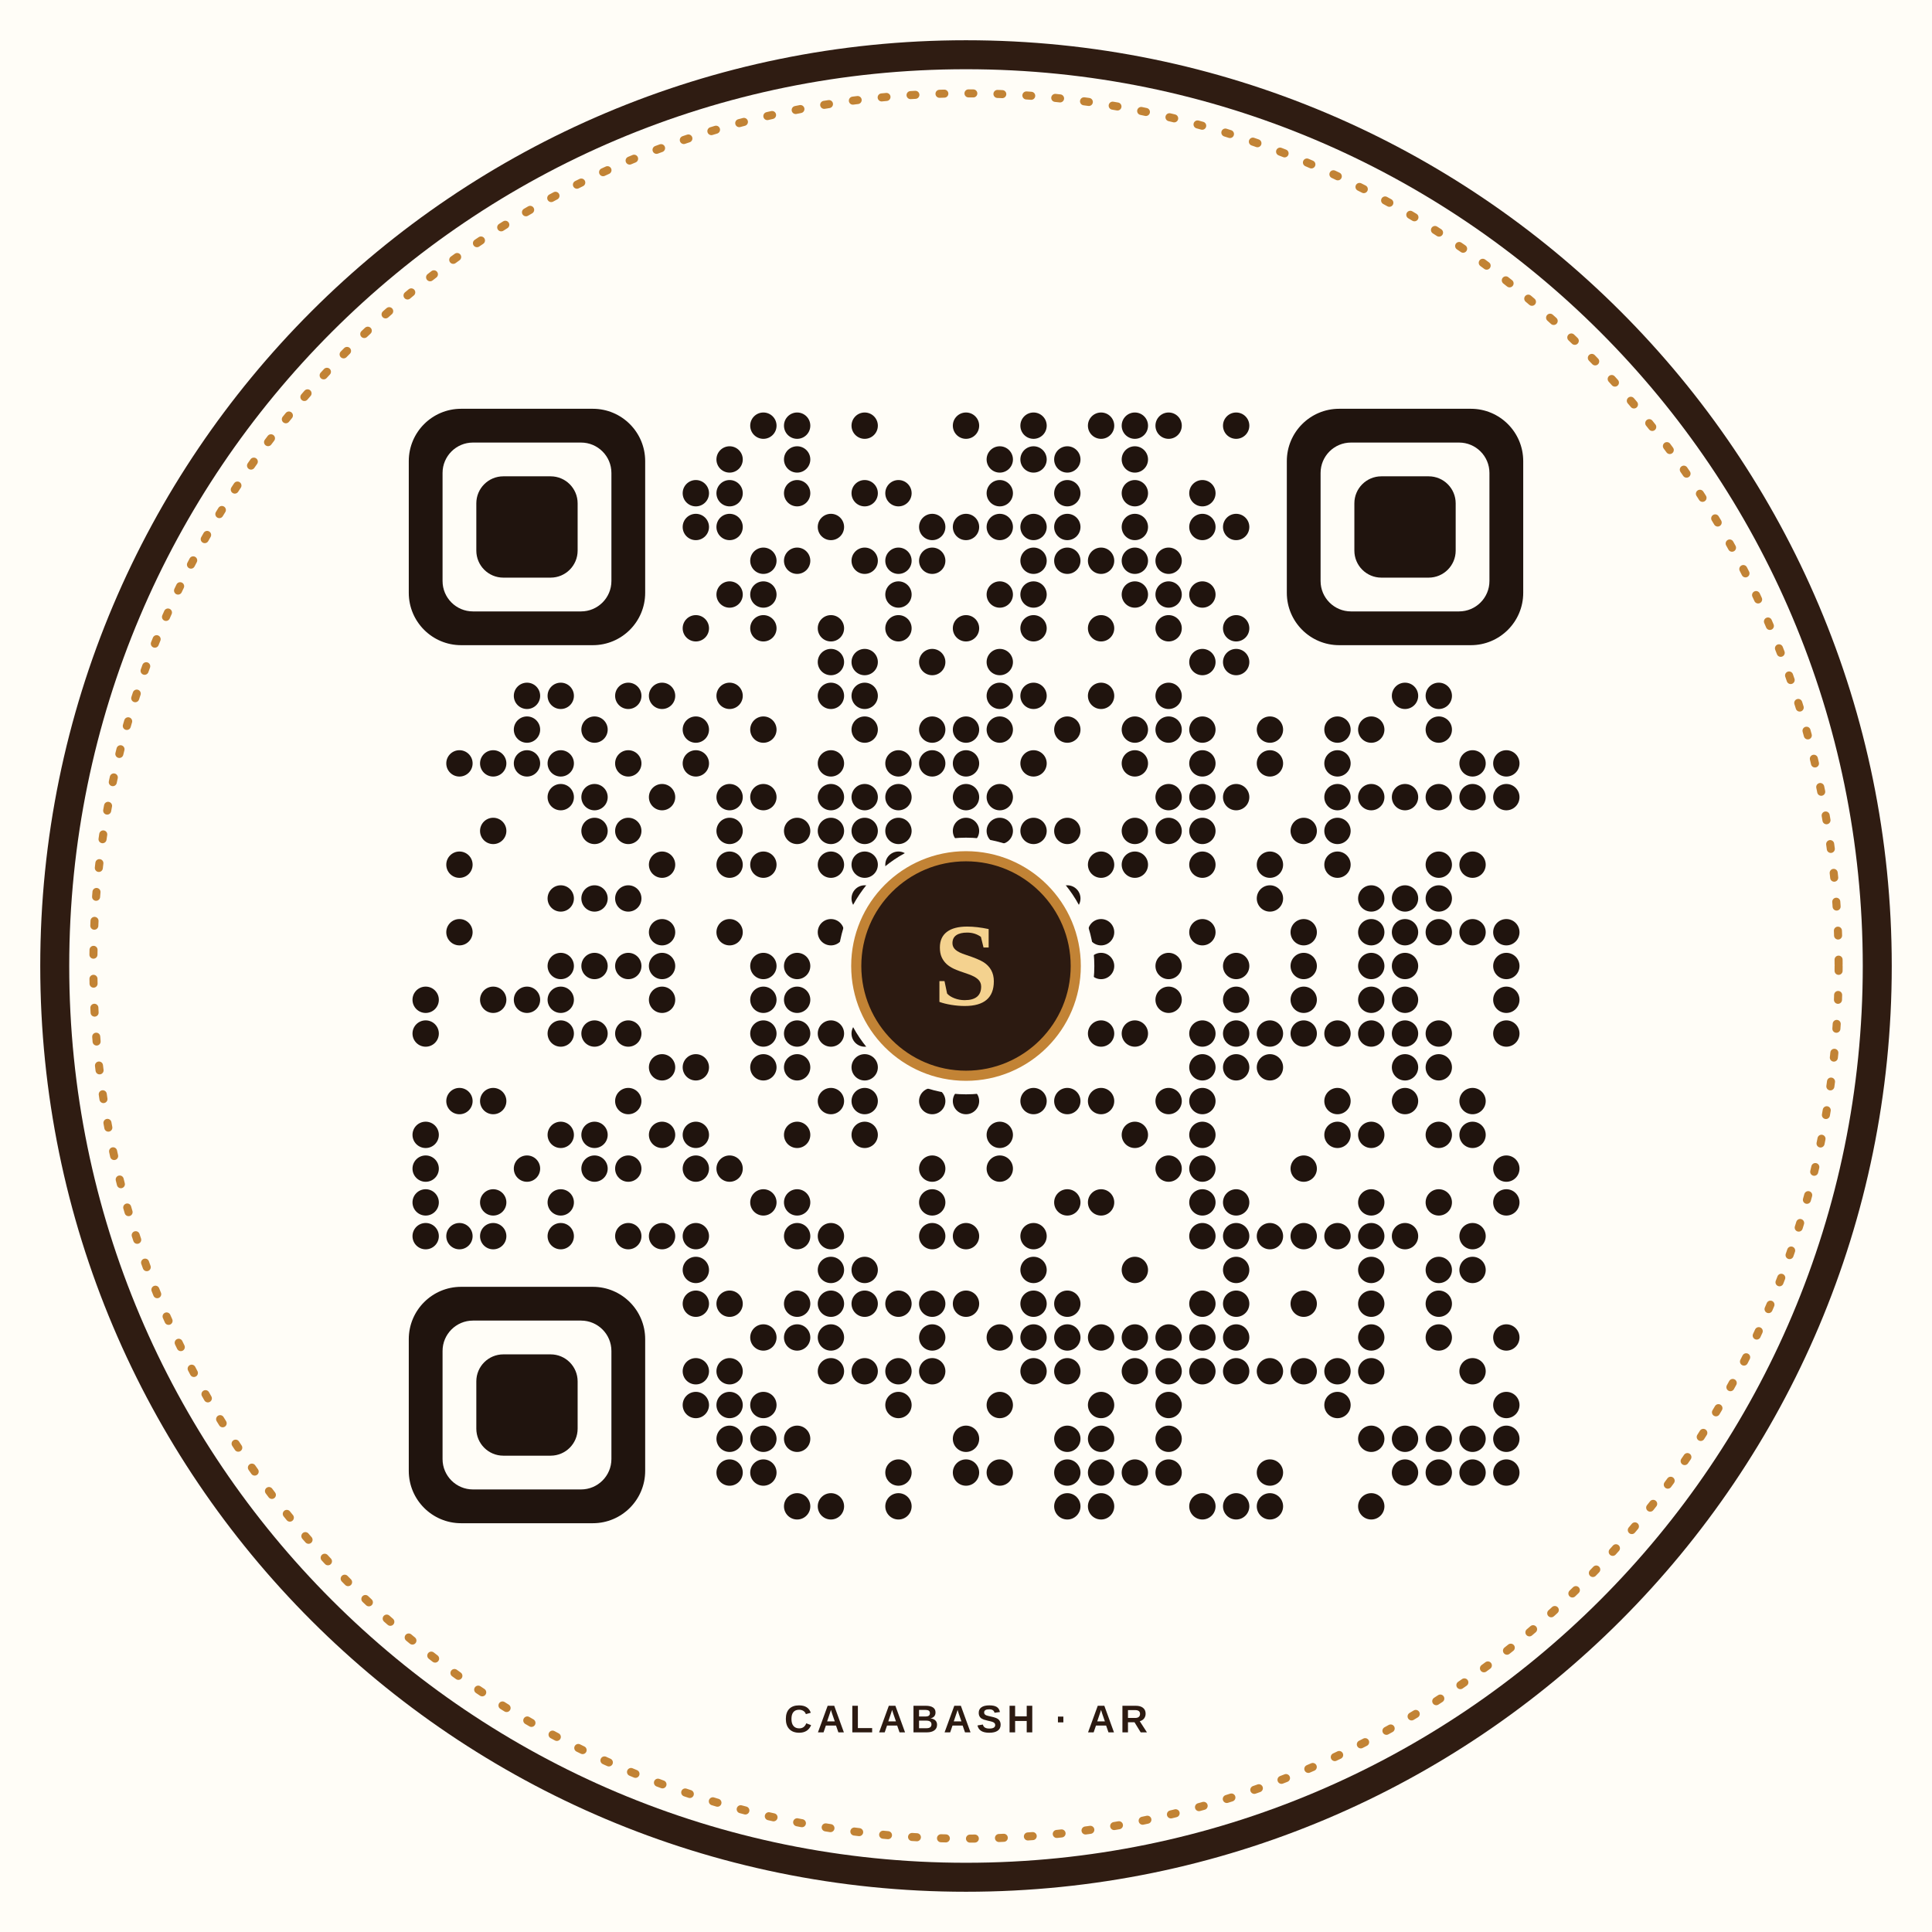
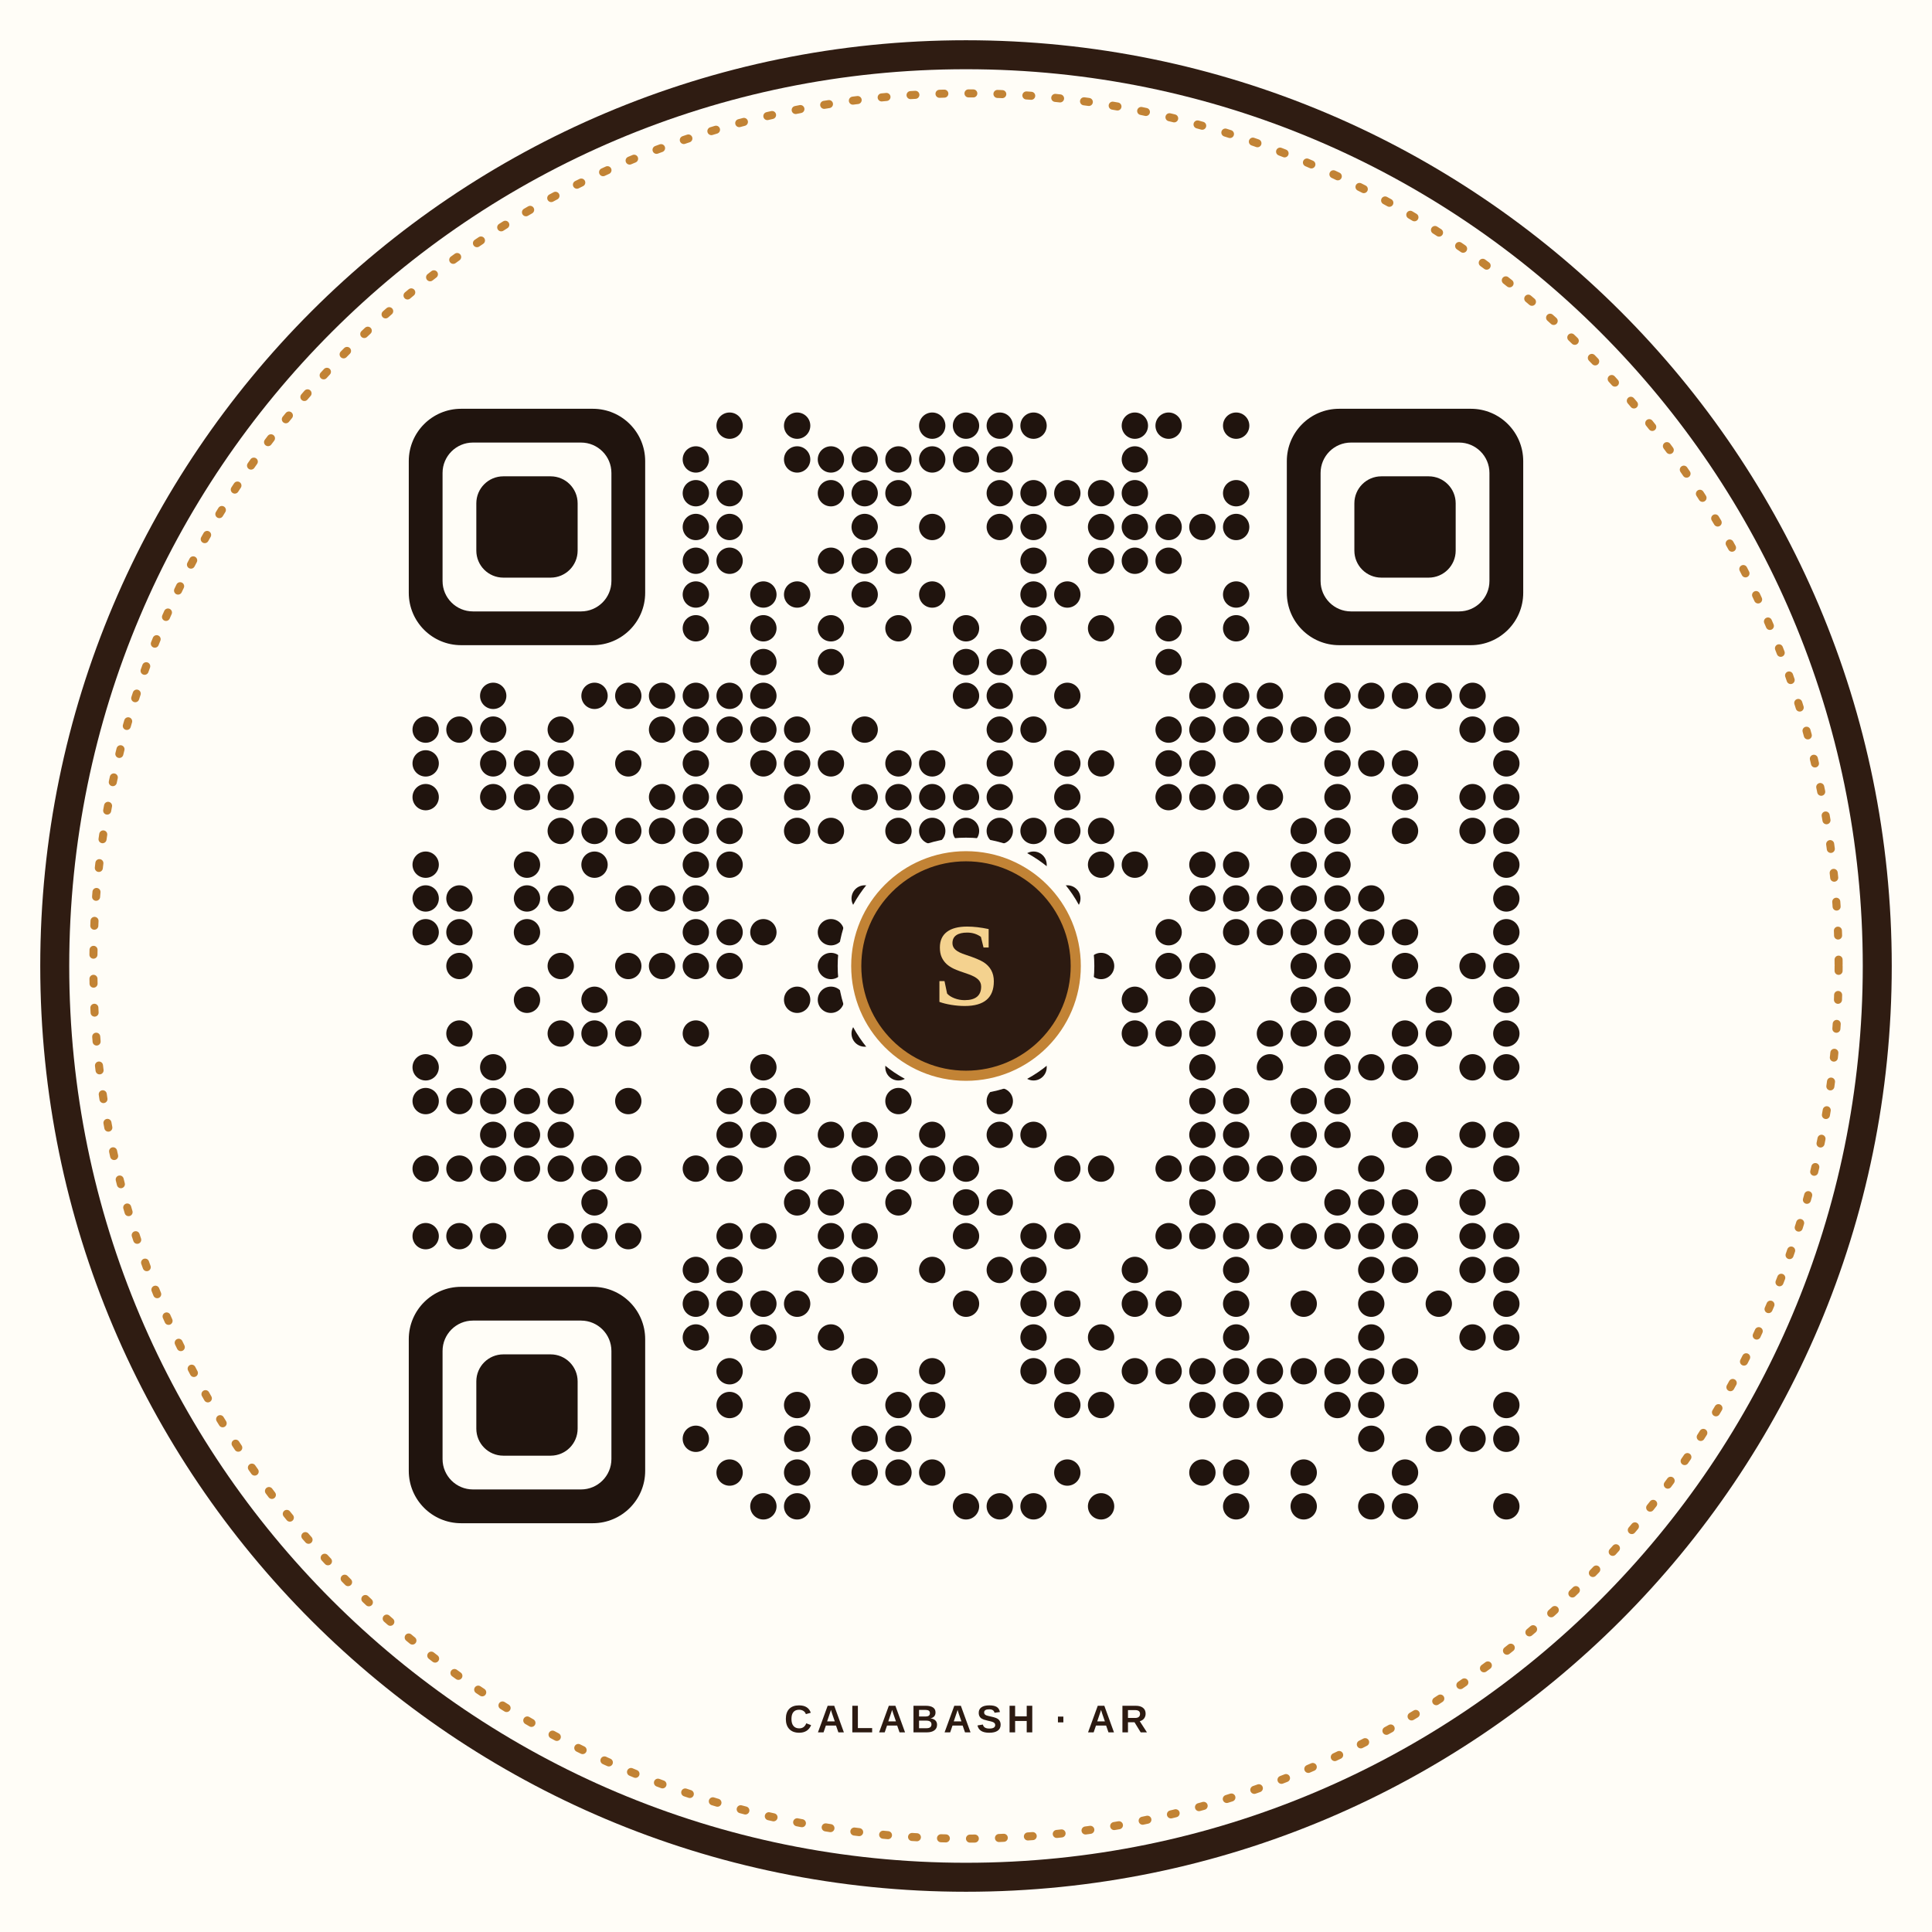
<svg xmlns="http://www.w3.org/2000/svg" width="1200" height="1200" viewBox="0 0 1200 1200" role="img" aria-labelledby="title description">
-   <description id="description">QR code opening http://localhost:3000/ar/calabash</description>
+   <description id="description">QR code opening https://summitshare.co/ar/calabash</description>
  <rect width="1200" height="1200" fill="#fffdf7" />
  <circle cx="600" cy="600" r="566" fill="#fffdf7" stroke="#2f1c12" stroke-width="18" />
  <circle cx="600" cy="600" r="542" fill="none" stroke="#c28335" stroke-width="5" stroke-dasharray="3 15" stroke-linecap="round" />
-   <circle cx="474.15" cy="264.39" r="8.18" fill="#20140e" />
+   <circle cx="453.17" cy="264.39" r="8.18" fill="#20140e" />
  <circle cx="495.12" cy="264.39" r="8.18" fill="#20140e" />
-   <circle cx="537.07" cy="264.39" r="8.18" fill="#20140e" />
+   <circle cx="579.02" cy="264.39" r="8.18" fill="#20140e" />
  <circle cx="600.00" cy="264.39" r="8.18" fill="#20140e" />
+   <circle cx="620.98" cy="264.39" r="8.18" fill="#20140e" />
  <circle cx="641.95" cy="264.39" r="8.18" fill="#20140e" />
-   <circle cx="683.90" cy="264.39" r="8.18" fill="#20140e" />
  <circle cx="704.88" cy="264.39" r="8.18" fill="#20140e" />
  <circle cx="725.85" cy="264.39" r="8.18" fill="#20140e" />
  <circle cx="767.80" cy="264.39" r="8.18" fill="#20140e" />
-   <circle cx="453.17" cy="285.37" r="8.18" fill="#20140e" />
+   <circle cx="432.20" cy="285.37" r="8.18" fill="#20140e" />
  <circle cx="495.12" cy="285.37" r="8.18" fill="#20140e" />
+   <circle cx="516.10" cy="285.37" r="8.18" fill="#20140e" />
+   <circle cx="537.07" cy="285.37" r="8.18" fill="#20140e" />
+   <circle cx="558.05" cy="285.37" r="8.18" fill="#20140e" />
+   <circle cx="579.02" cy="285.37" r="8.18" fill="#20140e" />
+   <circle cx="600.00" cy="285.37" r="8.18" fill="#20140e" />
  <circle cx="620.98" cy="285.37" r="8.18" fill="#20140e" />
-   <circle cx="641.95" cy="285.37" r="8.18" fill="#20140e" />
-   <circle cx="662.93" cy="285.37" r="8.18" fill="#20140e" />
  <circle cx="704.88" cy="285.37" r="8.18" fill="#20140e" />
  <circle cx="432.20" cy="306.34" r="8.18" fill="#20140e" />
  <circle cx="453.17" cy="306.34" r="8.18" fill="#20140e" />
-   <circle cx="495.12" cy="306.34" r="8.18" fill="#20140e" />
+   <circle cx="516.10" cy="306.34" r="8.18" fill="#20140e" />
  <circle cx="537.07" cy="306.34" r="8.18" fill="#20140e" />
  <circle cx="558.05" cy="306.34" r="8.18" fill="#20140e" />
  <circle cx="620.98" cy="306.34" r="8.18" fill="#20140e" />
+   <circle cx="641.95" cy="306.34" r="8.18" fill="#20140e" />
  <circle cx="662.93" cy="306.34" r="8.18" fill="#20140e" />
+   <circle cx="683.90" cy="306.34" r="8.18" fill="#20140e" />
  <circle cx="704.88" cy="306.34" r="8.18" fill="#20140e" />
-   <circle cx="746.83" cy="306.34" r="8.18" fill="#20140e" />
+   <circle cx="767.80" cy="306.34" r="8.18" fill="#20140e" />
  <circle cx="432.20" cy="327.32" r="8.18" fill="#20140e" />
  <circle cx="453.17" cy="327.32" r="8.18" fill="#20140e" />
-   <circle cx="516.10" cy="327.32" r="8.18" fill="#20140e" />
+   <circle cx="537.07" cy="327.32" r="8.18" fill="#20140e" />
  <circle cx="579.02" cy="327.32" r="8.18" fill="#20140e" />
-   <circle cx="600.00" cy="327.32" r="8.18" fill="#20140e" />
  <circle cx="620.98" cy="327.32" r="8.18" fill="#20140e" />
  <circle cx="641.95" cy="327.32" r="8.18" fill="#20140e" />
-   <circle cx="662.93" cy="327.32" r="8.18" fill="#20140e" />
+   <circle cx="683.90" cy="327.32" r="8.18" fill="#20140e" />
  <circle cx="704.88" cy="327.32" r="8.18" fill="#20140e" />
+   <circle cx="725.85" cy="327.32" r="8.18" fill="#20140e" />
  <circle cx="746.83" cy="327.32" r="8.18" fill="#20140e" />
  <circle cx="767.80" cy="327.32" r="8.18" fill="#20140e" />
-   <circle cx="474.15" cy="348.29" r="8.18" fill="#20140e" />
-   <circle cx="495.12" cy="348.29" r="8.18" fill="#20140e" />
+   <circle cx="432.20" cy="348.29" r="8.18" fill="#20140e" />
+   <circle cx="453.17" cy="348.29" r="8.18" fill="#20140e" />
+   <circle cx="516.10" cy="348.29" r="8.18" fill="#20140e" />
  <circle cx="537.07" cy="348.29" r="8.18" fill="#20140e" />
  <circle cx="558.05" cy="348.29" r="8.18" fill="#20140e" />
-   <circle cx="579.02" cy="348.29" r="8.18" fill="#20140e" />
  <circle cx="641.95" cy="348.29" r="8.18" fill="#20140e" />
-   <circle cx="662.93" cy="348.29" r="8.18" fill="#20140e" />
  <circle cx="683.90" cy="348.29" r="8.18" fill="#20140e" />
  <circle cx="704.88" cy="348.29" r="8.18" fill="#20140e" />
  <circle cx="725.85" cy="348.29" r="8.18" fill="#20140e" />
-   <circle cx="453.17" cy="369.27" r="8.18" fill="#20140e" />
+   <circle cx="432.20" cy="369.27" r="8.18" fill="#20140e" />
  <circle cx="474.15" cy="369.27" r="8.18" fill="#20140e" />
-   <circle cx="558.05" cy="369.27" r="8.18" fill="#20140e" />
-   <circle cx="620.98" cy="369.27" r="8.18" fill="#20140e" />
+   <circle cx="495.12" cy="369.27" r="8.18" fill="#20140e" />
+   <circle cx="537.07" cy="369.27" r="8.18" fill="#20140e" />
+   <circle cx="579.02" cy="369.27" r="8.18" fill="#20140e" />
  <circle cx="641.95" cy="369.27" r="8.18" fill="#20140e" />
-   <circle cx="704.88" cy="369.27" r="8.18" fill="#20140e" />
-   <circle cx="725.85" cy="369.27" r="8.18" fill="#20140e" />
-   <circle cx="746.83" cy="369.27" r="8.18" fill="#20140e" />
+   <circle cx="662.93" cy="369.27" r="8.18" fill="#20140e" />
+   <circle cx="767.80" cy="369.27" r="8.18" fill="#20140e" />
  <circle cx="432.20" cy="390.24" r="8.18" fill="#20140e" />
  <circle cx="474.15" cy="390.24" r="8.18" fill="#20140e" />
  <circle cx="516.10" cy="390.24" r="8.18" fill="#20140e" />
  <circle cx="558.05" cy="390.24" r="8.18" fill="#20140e" />
  <circle cx="600.00" cy="390.24" r="8.18" fill="#20140e" />
  <circle cx="641.95" cy="390.24" r="8.18" fill="#20140e" />
  <circle cx="683.90" cy="390.24" r="8.18" fill="#20140e" />
  <circle cx="725.85" cy="390.24" r="8.18" fill="#20140e" />
  <circle cx="767.80" cy="390.24" r="8.18" fill="#20140e" />
+   <circle cx="474.15" cy="411.22" r="8.18" fill="#20140e" />
  <circle cx="516.10" cy="411.22" r="8.18" fill="#20140e" />
-   <circle cx="537.07" cy="411.22" r="8.18" fill="#20140e" />
-   <circle cx="579.02" cy="411.22" r="8.18" fill="#20140e" />
+   <circle cx="600.00" cy="411.22" r="8.18" fill="#20140e" />
  <circle cx="620.98" cy="411.22" r="8.18" fill="#20140e" />
-   <circle cx="746.83" cy="411.22" r="8.18" fill="#20140e" />
-   <circle cx="767.80" cy="411.22" r="8.18" fill="#20140e" />
-   <circle cx="327.32" cy="432.20" r="8.18" fill="#20140e" />
-   <circle cx="348.29" cy="432.20" r="8.18" fill="#20140e" />
+   <circle cx="641.95" cy="411.22" r="8.18" fill="#20140e" />
+   <circle cx="725.85" cy="411.22" r="8.18" fill="#20140e" />
+   <circle cx="306.34" cy="432.20" r="8.18" fill="#20140e" />
+   <circle cx="369.27" cy="432.20" r="8.18" fill="#20140e" />
  <circle cx="390.24" cy="432.20" r="8.18" fill="#20140e" />
  <circle cx="411.22" cy="432.20" r="8.18" fill="#20140e" />
+   <circle cx="432.20" cy="432.20" r="8.18" fill="#20140e" />
  <circle cx="453.17" cy="432.20" r="8.18" fill="#20140e" />
-   <circle cx="516.10" cy="432.20" r="8.18" fill="#20140e" />
-   <circle cx="537.07" cy="432.20" r="8.18" fill="#20140e" />
+   <circle cx="474.15" cy="432.20" r="8.18" fill="#20140e" />
+   <circle cx="600.00" cy="432.20" r="8.18" fill="#20140e" />
  <circle cx="620.98" cy="432.20" r="8.18" fill="#20140e" />
-   <circle cx="641.95" cy="432.20" r="8.18" fill="#20140e" />
-   <circle cx="683.90" cy="432.20" r="8.18" fill="#20140e" />
-   <circle cx="725.85" cy="432.20" r="8.18" fill="#20140e" />
+   <circle cx="662.93" cy="432.20" r="8.18" fill="#20140e" />
+   <circle cx="746.83" cy="432.20" r="8.18" fill="#20140e" />
+   <circle cx="767.80" cy="432.20" r="8.18" fill="#20140e" />
+   <circle cx="788.78" cy="432.20" r="8.18" fill="#20140e" />
+   <circle cx="830.73" cy="432.20" r="8.18" fill="#20140e" />
+   <circle cx="851.71" cy="432.20" r="8.18" fill="#20140e" />
  <circle cx="872.68" cy="432.20" r="8.18" fill="#20140e" />
  <circle cx="893.66" cy="432.20" r="8.18" fill="#20140e" />
-   <circle cx="327.32" cy="453.17" r="8.18" fill="#20140e" />
-   <circle cx="369.27" cy="453.17" r="8.18" fill="#20140e" />
+   <circle cx="914.63" cy="432.20" r="8.18" fill="#20140e" />
+   <circle cx="264.39" cy="453.17" r="8.18" fill="#20140e" />
+   <circle cx="285.37" cy="453.17" r="8.18" fill="#20140e" />
+   <circle cx="306.34" cy="453.17" r="8.18" fill="#20140e" />
+   <circle cx="348.29" cy="453.17" r="8.18" fill="#20140e" />
+   <circle cx="411.22" cy="453.17" r="8.18" fill="#20140e" />
  <circle cx="432.20" cy="453.17" r="8.18" fill="#20140e" />
+   <circle cx="453.17" cy="453.17" r="8.18" fill="#20140e" />
  <circle cx="474.15" cy="453.17" r="8.18" fill="#20140e" />
+   <circle cx="495.12" cy="453.17" r="8.18" fill="#20140e" />
  <circle cx="537.07" cy="453.17" r="8.18" fill="#20140e" />
-   <circle cx="579.02" cy="453.17" r="8.18" fill="#20140e" />
-   <circle cx="600.00" cy="453.17" r="8.18" fill="#20140e" />
  <circle cx="620.98" cy="453.17" r="8.18" fill="#20140e" />
-   <circle cx="662.93" cy="453.17" r="8.18" fill="#20140e" />
-   <circle cx="704.88" cy="453.17" r="8.18" fill="#20140e" />
+   <circle cx="641.95" cy="453.17" r="8.18" fill="#20140e" />
  <circle cx="725.85" cy="453.17" r="8.18" fill="#20140e" />
  <circle cx="746.83" cy="453.17" r="8.18" fill="#20140e" />
+   <circle cx="767.80" cy="453.17" r="8.18" fill="#20140e" />
  <circle cx="788.78" cy="453.17" r="8.18" fill="#20140e" />
+   <circle cx="809.76" cy="453.17" r="8.18" fill="#20140e" />
  <circle cx="830.73" cy="453.17" r="8.18" fill="#20140e" />
-   <circle cx="851.71" cy="453.17" r="8.18" fill="#20140e" />
-   <circle cx="893.66" cy="453.17" r="8.18" fill="#20140e" />
-   <circle cx="285.37" cy="474.15" r="8.18" fill="#20140e" />
+   <circle cx="914.63" cy="453.17" r="8.18" fill="#20140e" />
+   <circle cx="935.61" cy="453.17" r="8.18" fill="#20140e" />
+   <circle cx="264.39" cy="474.15" r="8.18" fill="#20140e" />
  <circle cx="306.34" cy="474.15" r="8.18" fill="#20140e" />
  <circle cx="327.32" cy="474.15" r="8.18" fill="#20140e" />
  <circle cx="348.29" cy="474.15" r="8.18" fill="#20140e" />
  <circle cx="390.24" cy="474.15" r="8.18" fill="#20140e" />
  <circle cx="432.20" cy="474.15" r="8.18" fill="#20140e" />
+   <circle cx="474.15" cy="474.15" r="8.18" fill="#20140e" />
+   <circle cx="495.12" cy="474.15" r="8.18" fill="#20140e" />
  <circle cx="516.10" cy="474.15" r="8.18" fill="#20140e" />
  <circle cx="558.05" cy="474.15" r="8.18" fill="#20140e" />
  <circle cx="579.02" cy="474.15" r="8.18" fill="#20140e" />
-   <circle cx="600.00" cy="474.15" r="8.18" fill="#20140e" />
-   <circle cx="641.95" cy="474.15" r="8.18" fill="#20140e" />
-   <circle cx="704.88" cy="474.15" r="8.18" fill="#20140e" />
+   <circle cx="620.98" cy="474.15" r="8.18" fill="#20140e" />
+   <circle cx="662.93" cy="474.15" r="8.18" fill="#20140e" />
+   <circle cx="683.90" cy="474.15" r="8.18" fill="#20140e" />
+   <circle cx="725.85" cy="474.15" r="8.18" fill="#20140e" />
  <circle cx="746.83" cy="474.15" r="8.18" fill="#20140e" />
-   <circle cx="788.78" cy="474.15" r="8.18" fill="#20140e" />
  <circle cx="830.73" cy="474.15" r="8.18" fill="#20140e" />
-   <circle cx="914.63" cy="474.15" r="8.18" fill="#20140e" />
+   <circle cx="851.71" cy="474.15" r="8.18" fill="#20140e" />
+   <circle cx="872.68" cy="474.15" r="8.18" fill="#20140e" />
  <circle cx="935.61" cy="474.15" r="8.18" fill="#20140e" />
+   <circle cx="264.39" cy="495.12" r="8.18" fill="#20140e" />
+   <circle cx="306.34" cy="495.12" r="8.18" fill="#20140e" />
+   <circle cx="327.32" cy="495.12" r="8.18" fill="#20140e" />
  <circle cx="348.29" cy="495.12" r="8.18" fill="#20140e" />
-   <circle cx="369.27" cy="495.12" r="8.18" fill="#20140e" />
  <circle cx="411.22" cy="495.12" r="8.18" fill="#20140e" />
+   <circle cx="432.20" cy="495.12" r="8.18" fill="#20140e" />
  <circle cx="453.17" cy="495.12" r="8.18" fill="#20140e" />
-   <circle cx="474.15" cy="495.12" r="8.18" fill="#20140e" />
-   <circle cx="516.10" cy="495.12" r="8.18" fill="#20140e" />
+   <circle cx="495.12" cy="495.12" r="8.18" fill="#20140e" />
  <circle cx="537.07" cy="495.12" r="8.18" fill="#20140e" />
  <circle cx="558.05" cy="495.12" r="8.18" fill="#20140e" />
+   <circle cx="579.02" cy="495.12" r="8.18" fill="#20140e" />
  <circle cx="600.00" cy="495.12" r="8.18" fill="#20140e" />
  <circle cx="620.98" cy="495.12" r="8.18" fill="#20140e" />
+   <circle cx="662.93" cy="495.12" r="8.18" fill="#20140e" />
  <circle cx="725.85" cy="495.12" r="8.18" fill="#20140e" />
  <circle cx="746.83" cy="495.12" r="8.18" fill="#20140e" />
  <circle cx="767.80" cy="495.12" r="8.18" fill="#20140e" />
+   <circle cx="788.78" cy="495.12" r="8.18" fill="#20140e" />
  <circle cx="830.73" cy="495.12" r="8.18" fill="#20140e" />
-   <circle cx="851.71" cy="495.12" r="8.18" fill="#20140e" />
  <circle cx="872.68" cy="495.12" r="8.18" fill="#20140e" />
-   <circle cx="893.66" cy="495.12" r="8.18" fill="#20140e" />
  <circle cx="914.63" cy="495.12" r="8.18" fill="#20140e" />
  <circle cx="935.61" cy="495.12" r="8.18" fill="#20140e" />
-   <circle cx="306.34" cy="516.10" r="8.18" fill="#20140e" />
+   <circle cx="348.29" cy="516.10" r="8.18" fill="#20140e" />
  <circle cx="369.27" cy="516.10" r="8.18" fill="#20140e" />
  <circle cx="390.24" cy="516.10" r="8.18" fill="#20140e" />
+   <circle cx="411.22" cy="516.10" r="8.18" fill="#20140e" />
+   <circle cx="432.20" cy="516.10" r="8.18" fill="#20140e" />
  <circle cx="453.17" cy="516.10" r="8.18" fill="#20140e" />
  <circle cx="495.12" cy="516.10" r="8.18" fill="#20140e" />
  <circle cx="516.10" cy="516.10" r="8.18" fill="#20140e" />
-   <circle cx="537.07" cy="516.10" r="8.18" fill="#20140e" />
  <circle cx="558.05" cy="516.10" r="8.18" fill="#20140e" />
+   <circle cx="579.02" cy="516.10" r="8.18" fill="#20140e" />
  <circle cx="600.00" cy="516.10" r="8.18" fill="#20140e" />
  <circle cx="620.98" cy="516.10" r="8.18" fill="#20140e" />
  <circle cx="641.95" cy="516.10" r="8.18" fill="#20140e" />
  <circle cx="662.93" cy="516.10" r="8.18" fill="#20140e" />
-   <circle cx="704.88" cy="516.10" r="8.18" fill="#20140e" />
-   <circle cx="725.85" cy="516.10" r="8.18" fill="#20140e" />
-   <circle cx="746.83" cy="516.10" r="8.18" fill="#20140e" />
+   <circle cx="683.90" cy="516.10" r="8.18" fill="#20140e" />
  <circle cx="809.76" cy="516.10" r="8.18" fill="#20140e" />
  <circle cx="830.73" cy="516.10" r="8.18" fill="#20140e" />
-   <circle cx="285.37" cy="537.07" r="8.18" fill="#20140e" />
-   <circle cx="411.22" cy="537.07" r="8.18" fill="#20140e" />
+   <circle cx="872.68" cy="516.10" r="8.18" fill="#20140e" />
+   <circle cx="914.63" cy="516.10" r="8.18" fill="#20140e" />
+   <circle cx="935.61" cy="516.10" r="8.18" fill="#20140e" />
+   <circle cx="264.39" cy="537.07" r="8.18" fill="#20140e" />
+   <circle cx="327.32" cy="537.07" r="8.18" fill="#20140e" />
+   <circle cx="369.27" cy="537.07" r="8.18" fill="#20140e" />
+   <circle cx="432.20" cy="537.07" r="8.18" fill="#20140e" />
  <circle cx="453.17" cy="537.07" r="8.18" fill="#20140e" />
-   <circle cx="474.15" cy="537.07" r="8.18" fill="#20140e" />
-   <circle cx="516.10" cy="537.07" r="8.18" fill="#20140e" />
-   <circle cx="537.07" cy="537.07" r="8.18" fill="#20140e" />
-   <circle cx="558.05" cy="537.07" r="8.18" fill="#20140e" />
+   <circle cx="641.95" cy="537.07" r="8.18" fill="#20140e" />
  <circle cx="683.90" cy="537.07" r="8.18" fill="#20140e" />
  <circle cx="704.88" cy="537.07" r="8.18" fill="#20140e" />
  <circle cx="746.83" cy="537.07" r="8.18" fill="#20140e" />
-   <circle cx="788.78" cy="537.07" r="8.18" fill="#20140e" />
+   <circle cx="767.80" cy="537.07" r="8.18" fill="#20140e" />
+   <circle cx="809.76" cy="537.07" r="8.18" fill="#20140e" />
  <circle cx="830.73" cy="537.07" r="8.18" fill="#20140e" />
-   <circle cx="893.66" cy="537.07" r="8.18" fill="#20140e" />
-   <circle cx="914.63" cy="537.07" r="8.18" fill="#20140e" />
+   <circle cx="935.61" cy="537.07" r="8.18" fill="#20140e" />
+   <circle cx="264.39" cy="558.05" r="8.18" fill="#20140e" />
+   <circle cx="285.37" cy="558.05" r="8.18" fill="#20140e" />
+   <circle cx="327.32" cy="558.05" r="8.18" fill="#20140e" />
  <circle cx="348.29" cy="558.05" r="8.18" fill="#20140e" />
-   <circle cx="369.27" cy="558.05" r="8.18" fill="#20140e" />
  <circle cx="390.24" cy="558.05" r="8.18" fill="#20140e" />
+   <circle cx="411.22" cy="558.05" r="8.18" fill="#20140e" />
+   <circle cx="432.20" cy="558.05" r="8.18" fill="#20140e" />
  <circle cx="537.07" cy="558.05" r="8.18" fill="#20140e" />
  <circle cx="662.93" cy="558.05" r="8.18" fill="#20140e" />
+   <circle cx="746.83" cy="558.05" r="8.18" fill="#20140e" />
+   <circle cx="767.80" cy="558.05" r="8.18" fill="#20140e" />
  <circle cx="788.78" cy="558.05" r="8.18" fill="#20140e" />
+   <circle cx="809.76" cy="558.05" r="8.18" fill="#20140e" />
+   <circle cx="830.73" cy="558.05" r="8.18" fill="#20140e" />
  <circle cx="851.71" cy="558.05" r="8.18" fill="#20140e" />
-   <circle cx="872.68" cy="558.05" r="8.18" fill="#20140e" />
-   <circle cx="893.66" cy="558.05" r="8.18" fill="#20140e" />
+   <circle cx="935.61" cy="558.05" r="8.18" fill="#20140e" />
+   <circle cx="264.39" cy="579.02" r="8.18" fill="#20140e" />
  <circle cx="285.37" cy="579.02" r="8.18" fill="#20140e" />
-   <circle cx="411.22" cy="579.02" r="8.18" fill="#20140e" />
+   <circle cx="327.32" cy="579.02" r="8.18" fill="#20140e" />
+   <circle cx="432.20" cy="579.02" r="8.18" fill="#20140e" />
  <circle cx="453.17" cy="579.02" r="8.18" fill="#20140e" />
+   <circle cx="474.15" cy="579.02" r="8.18" fill="#20140e" />
  <circle cx="516.10" cy="579.02" r="8.18" fill="#20140e" />
-   <circle cx="683.90" cy="579.02" r="8.18" fill="#20140e" />
-   <circle cx="746.83" cy="579.02" r="8.18" fill="#20140e" />
+   <circle cx="725.85" cy="579.02" r="8.18" fill="#20140e" />
+   <circle cx="767.80" cy="579.02" r="8.18" fill="#20140e" />
+   <circle cx="788.78" cy="579.02" r="8.18" fill="#20140e" />
  <circle cx="809.76" cy="579.02" r="8.18" fill="#20140e" />
+   <circle cx="830.73" cy="579.02" r="8.18" fill="#20140e" />
  <circle cx="851.71" cy="579.02" r="8.18" fill="#20140e" />
  <circle cx="872.68" cy="579.02" r="8.18" fill="#20140e" />
-   <circle cx="893.66" cy="579.02" r="8.18" fill="#20140e" />
-   <circle cx="914.63" cy="579.02" r="8.18" fill="#20140e" />
  <circle cx="935.61" cy="579.02" r="8.18" fill="#20140e" />
+   <circle cx="285.37" cy="600.00" r="8.18" fill="#20140e" />
  <circle cx="348.29" cy="600.00" r="8.18" fill="#20140e" />
-   <circle cx="369.27" cy="600.00" r="8.18" fill="#20140e" />
  <circle cx="390.24" cy="600.00" r="8.18" fill="#20140e" />
  <circle cx="411.22" cy="600.00" r="8.18" fill="#20140e" />
-   <circle cx="474.15" cy="600.00" r="8.18" fill="#20140e" />
-   <circle cx="495.12" cy="600.00" r="8.18" fill="#20140e" />
+   <circle cx="432.20" cy="600.00" r="8.18" fill="#20140e" />
+   <circle cx="453.17" cy="600.00" r="8.18" fill="#20140e" />
+   <circle cx="516.10" cy="600.00" r="8.18" fill="#20140e" />
  <circle cx="683.90" cy="600.00" r="8.18" fill="#20140e" />
  <circle cx="725.85" cy="600.00" r="8.18" fill="#20140e" />
-   <circle cx="767.80" cy="600.00" r="8.18" fill="#20140e" />
+   <circle cx="746.83" cy="600.00" r="8.18" fill="#20140e" />
  <circle cx="809.76" cy="600.00" r="8.18" fill="#20140e" />
-   <circle cx="851.71" cy="600.00" r="8.18" fill="#20140e" />
+   <circle cx="830.73" cy="600.00" r="8.18" fill="#20140e" />
  <circle cx="872.68" cy="600.00" r="8.18" fill="#20140e" />
+   <circle cx="914.63" cy="600.00" r="8.18" fill="#20140e" />
  <circle cx="935.61" cy="600.00" r="8.18" fill="#20140e" />
-   <circle cx="264.39" cy="620.98" r="8.18" fill="#20140e" />
-   <circle cx="306.34" cy="620.98" r="8.18" fill="#20140e" />
  <circle cx="327.32" cy="620.98" r="8.18" fill="#20140e" />
-   <circle cx="348.29" cy="620.98" r="8.18" fill="#20140e" />
-   <circle cx="411.22" cy="620.98" r="8.18" fill="#20140e" />
-   <circle cx="474.15" cy="620.98" r="8.18" fill="#20140e" />
+   <circle cx="369.27" cy="620.98" r="8.18" fill="#20140e" />
  <circle cx="495.12" cy="620.98" r="8.18" fill="#20140e" />
-   <circle cx="725.85" cy="620.98" r="8.18" fill="#20140e" />
-   <circle cx="767.80" cy="620.98" r="8.18" fill="#20140e" />
+   <circle cx="516.10" cy="620.98" r="8.18" fill="#20140e" />
+   <circle cx="704.88" cy="620.98" r="8.18" fill="#20140e" />
+   <circle cx="746.83" cy="620.98" r="8.18" fill="#20140e" />
  <circle cx="809.76" cy="620.98" r="8.18" fill="#20140e" />
-   <circle cx="851.71" cy="620.98" r="8.18" fill="#20140e" />
-   <circle cx="872.68" cy="620.98" r="8.18" fill="#20140e" />
+   <circle cx="830.73" cy="620.98" r="8.18" fill="#20140e" />
+   <circle cx="893.66" cy="620.98" r="8.18" fill="#20140e" />
  <circle cx="935.61" cy="620.98" r="8.18" fill="#20140e" />
-   <circle cx="264.39" cy="641.95" r="8.18" fill="#20140e" />
+   <circle cx="285.37" cy="641.95" r="8.18" fill="#20140e" />
  <circle cx="348.29" cy="641.95" r="8.18" fill="#20140e" />
  <circle cx="369.27" cy="641.95" r="8.18" fill="#20140e" />
  <circle cx="390.24" cy="641.95" r="8.18" fill="#20140e" />
-   <circle cx="474.15" cy="641.95" r="8.18" fill="#20140e" />
-   <circle cx="495.12" cy="641.95" r="8.18" fill="#20140e" />
-   <circle cx="516.10" cy="641.95" r="8.18" fill="#20140e" />
+   <circle cx="432.20" cy="641.95" r="8.18" fill="#20140e" />
  <circle cx="537.07" cy="641.95" r="8.18" fill="#20140e" />
-   <circle cx="683.90" cy="641.95" r="8.18" fill="#20140e" />
  <circle cx="704.88" cy="641.95" r="8.18" fill="#20140e" />
+   <circle cx="725.85" cy="641.95" r="8.18" fill="#20140e" />
  <circle cx="746.83" cy="641.95" r="8.18" fill="#20140e" />
-   <circle cx="767.80" cy="641.95" r="8.18" fill="#20140e" />
  <circle cx="788.78" cy="641.95" r="8.18" fill="#20140e" />
  <circle cx="809.76" cy="641.95" r="8.18" fill="#20140e" />
  <circle cx="830.73" cy="641.95" r="8.18" fill="#20140e" />
-   <circle cx="851.71" cy="641.95" r="8.18" fill="#20140e" />
  <circle cx="872.68" cy="641.95" r="8.18" fill="#20140e" />
  <circle cx="893.66" cy="641.95" r="8.18" fill="#20140e" />
  <circle cx="935.61" cy="641.95" r="8.18" fill="#20140e" />
-   <circle cx="411.22" cy="662.93" r="8.18" fill="#20140e" />
-   <circle cx="432.20" cy="662.93" r="8.18" fill="#20140e" />
+   <circle cx="264.39" cy="662.93" r="8.18" fill="#20140e" />
+   <circle cx="306.34" cy="662.93" r="8.18" fill="#20140e" />
  <circle cx="474.15" cy="662.93" r="8.18" fill="#20140e" />
-   <circle cx="495.12" cy="662.93" r="8.18" fill="#20140e" />
-   <circle cx="537.07" cy="662.93" r="8.18" fill="#20140e" />
+   <circle cx="558.05" cy="662.93" r="8.18" fill="#20140e" />
+   <circle cx="641.95" cy="662.93" r="8.18" fill="#20140e" />
  <circle cx="746.83" cy="662.93" r="8.18" fill="#20140e" />
-   <circle cx="767.80" cy="662.93" r="8.18" fill="#20140e" />
  <circle cx="788.78" cy="662.93" r="8.18" fill="#20140e" />
+   <circle cx="830.73" cy="662.93" r="8.18" fill="#20140e" />
+   <circle cx="851.71" cy="662.93" r="8.18" fill="#20140e" />
  <circle cx="872.68" cy="662.93" r="8.18" fill="#20140e" />
-   <circle cx="893.66" cy="662.93" r="8.18" fill="#20140e" />
+   <circle cx="914.63" cy="662.93" r="8.18" fill="#20140e" />
+   <circle cx="935.61" cy="662.93" r="8.18" fill="#20140e" />
+   <circle cx="264.39" cy="683.90" r="8.18" fill="#20140e" />
  <circle cx="285.37" cy="683.90" r="8.18" fill="#20140e" />
  <circle cx="306.34" cy="683.90" r="8.18" fill="#20140e" />
+   <circle cx="327.32" cy="683.90" r="8.18" fill="#20140e" />
+   <circle cx="348.29" cy="683.90" r="8.18" fill="#20140e" />
  <circle cx="390.24" cy="683.90" r="8.18" fill="#20140e" />
-   <circle cx="516.10" cy="683.90" r="8.18" fill="#20140e" />
-   <circle cx="537.07" cy="683.90" r="8.18" fill="#20140e" />
-   <circle cx="579.02" cy="683.90" r="8.18" fill="#20140e" />
-   <circle cx="600.00" cy="683.90" r="8.18" fill="#20140e" />
-   <circle cx="641.95" cy="683.90" r="8.18" fill="#20140e" />
-   <circle cx="662.93" cy="683.90" r="8.18" fill="#20140e" />
-   <circle cx="683.90" cy="683.90" r="8.18" fill="#20140e" />
-   <circle cx="725.85" cy="683.90" r="8.18" fill="#20140e" />
+   <circle cx="453.17" cy="683.90" r="8.18" fill="#20140e" />
+   <circle cx="474.15" cy="683.90" r="8.18" fill="#20140e" />
+   <circle cx="495.12" cy="683.90" r="8.18" fill="#20140e" />
+   <circle cx="558.05" cy="683.90" r="8.18" fill="#20140e" />
+   <circle cx="620.98" cy="683.90" r="8.18" fill="#20140e" />
  <circle cx="746.83" cy="683.90" r="8.18" fill="#20140e" />
+   <circle cx="767.80" cy="683.90" r="8.18" fill="#20140e" />
+   <circle cx="809.76" cy="683.90" r="8.18" fill="#20140e" />
  <circle cx="830.73" cy="683.90" r="8.18" fill="#20140e" />
-   <circle cx="872.68" cy="683.90" r="8.18" fill="#20140e" />
-   <circle cx="914.63" cy="683.90" r="8.18" fill="#20140e" />
-   <circle cx="264.39" cy="704.88" r="8.18" fill="#20140e" />
+   <circle cx="306.34" cy="704.88" r="8.18" fill="#20140e" />
+   <circle cx="327.32" cy="704.88" r="8.18" fill="#20140e" />
  <circle cx="348.29" cy="704.88" r="8.18" fill="#20140e" />
-   <circle cx="369.27" cy="704.88" r="8.18" fill="#20140e" />
-   <circle cx="411.22" cy="704.88" r="8.18" fill="#20140e" />
-   <circle cx="432.20" cy="704.88" r="8.18" fill="#20140e" />
-   <circle cx="495.12" cy="704.88" r="8.18" fill="#20140e" />
+   <circle cx="453.17" cy="704.88" r="8.18" fill="#20140e" />
+   <circle cx="474.15" cy="704.88" r="8.18" fill="#20140e" />
+   <circle cx="516.10" cy="704.88" r="8.18" fill="#20140e" />
  <circle cx="537.07" cy="704.88" r="8.18" fill="#20140e" />
+   <circle cx="579.02" cy="704.88" r="8.18" fill="#20140e" />
  <circle cx="620.98" cy="704.88" r="8.18" fill="#20140e" />
-   <circle cx="704.88" cy="704.88" r="8.18" fill="#20140e" />
+   <circle cx="641.95" cy="704.88" r="8.18" fill="#20140e" />
  <circle cx="746.83" cy="704.88" r="8.18" fill="#20140e" />
+   <circle cx="767.80" cy="704.88" r="8.18" fill="#20140e" />
+   <circle cx="809.76" cy="704.88" r="8.18" fill="#20140e" />
  <circle cx="830.73" cy="704.88" r="8.18" fill="#20140e" />
-   <circle cx="851.71" cy="704.88" r="8.18" fill="#20140e" />
-   <circle cx="893.66" cy="704.88" r="8.18" fill="#20140e" />
+   <circle cx="872.68" cy="704.88" r="8.18" fill="#20140e" />
  <circle cx="914.63" cy="704.88" r="8.18" fill="#20140e" />
+   <circle cx="935.61" cy="704.88" r="8.18" fill="#20140e" />
  <circle cx="264.39" cy="725.85" r="8.18" fill="#20140e" />
+   <circle cx="285.37" cy="725.85" r="8.18" fill="#20140e" />
+   <circle cx="306.34" cy="725.85" r="8.18" fill="#20140e" />
  <circle cx="327.32" cy="725.85" r="8.18" fill="#20140e" />
+   <circle cx="348.29" cy="725.85" r="8.18" fill="#20140e" />
  <circle cx="369.27" cy="725.85" r="8.18" fill="#20140e" />
  <circle cx="390.24" cy="725.85" r="8.18" fill="#20140e" />
  <circle cx="432.20" cy="725.85" r="8.18" fill="#20140e" />
  <circle cx="453.17" cy="725.85" r="8.18" fill="#20140e" />
+   <circle cx="495.12" cy="725.85" r="8.18" fill="#20140e" />
+   <circle cx="537.07" cy="725.85" r="8.18" fill="#20140e" />
+   <circle cx="558.05" cy="725.85" r="8.18" fill="#20140e" />
  <circle cx="579.02" cy="725.85" r="8.18" fill="#20140e" />
-   <circle cx="620.98" cy="725.85" r="8.18" fill="#20140e" />
+   <circle cx="600.00" cy="725.85" r="8.18" fill="#20140e" />
+   <circle cx="662.93" cy="725.85" r="8.18" fill="#20140e" />
+   <circle cx="683.90" cy="725.85" r="8.18" fill="#20140e" />
  <circle cx="725.85" cy="725.85" r="8.18" fill="#20140e" />
  <circle cx="746.83" cy="725.85" r="8.18" fill="#20140e" />
+   <circle cx="767.80" cy="725.85" r="8.18" fill="#20140e" />
+   <circle cx="788.78" cy="725.85" r="8.18" fill="#20140e" />
  <circle cx="809.76" cy="725.85" r="8.18" fill="#20140e" />
+   <circle cx="851.71" cy="725.85" r="8.18" fill="#20140e" />
+   <circle cx="893.66" cy="725.85" r="8.18" fill="#20140e" />
  <circle cx="935.61" cy="725.85" r="8.18" fill="#20140e" />
-   <circle cx="264.39" cy="746.83" r="8.18" fill="#20140e" />
-   <circle cx="306.34" cy="746.83" r="8.18" fill="#20140e" />
-   <circle cx="348.29" cy="746.83" r="8.18" fill="#20140e" />
-   <circle cx="474.15" cy="746.83" r="8.18" fill="#20140e" />
+   <circle cx="369.27" cy="746.83" r="8.18" fill="#20140e" />
  <circle cx="495.12" cy="746.83" r="8.18" fill="#20140e" />
-   <circle cx="579.02" cy="746.83" r="8.18" fill="#20140e" />
-   <circle cx="662.93" cy="746.83" r="8.18" fill="#20140e" />
-   <circle cx="683.90" cy="746.83" r="8.18" fill="#20140e" />
+   <circle cx="516.10" cy="746.83" r="8.18" fill="#20140e" />
+   <circle cx="558.05" cy="746.83" r="8.18" fill="#20140e" />
+   <circle cx="600.00" cy="746.83" r="8.18" fill="#20140e" />
+   <circle cx="620.98" cy="746.83" r="8.18" fill="#20140e" />
  <circle cx="746.83" cy="746.83" r="8.18" fill="#20140e" />
-   <circle cx="767.80" cy="746.83" r="8.18" fill="#20140e" />
+   <circle cx="830.73" cy="746.83" r="8.18" fill="#20140e" />
  <circle cx="851.71" cy="746.83" r="8.18" fill="#20140e" />
-   <circle cx="893.66" cy="746.83" r="8.18" fill="#20140e" />
-   <circle cx="935.61" cy="746.83" r="8.18" fill="#20140e" />
+   <circle cx="872.68" cy="746.83" r="8.18" fill="#20140e" />
+   <circle cx="914.63" cy="746.83" r="8.18" fill="#20140e" />
  <circle cx="264.39" cy="767.80" r="8.18" fill="#20140e" />
  <circle cx="285.37" cy="767.80" r="8.18" fill="#20140e" />
  <circle cx="306.34" cy="767.80" r="8.18" fill="#20140e" />
  <circle cx="348.29" cy="767.80" r="8.18" fill="#20140e" />
+   <circle cx="369.27" cy="767.80" r="8.18" fill="#20140e" />
  <circle cx="390.24" cy="767.80" r="8.18" fill="#20140e" />
-   <circle cx="411.22" cy="767.80" r="8.18" fill="#20140e" />
-   <circle cx="432.20" cy="767.80" r="8.18" fill="#20140e" />
-   <circle cx="495.12" cy="767.80" r="8.18" fill="#20140e" />
+   <circle cx="453.17" cy="767.80" r="8.18" fill="#20140e" />
+   <circle cx="474.15" cy="767.80" r="8.18" fill="#20140e" />
  <circle cx="516.10" cy="767.80" r="8.18" fill="#20140e" />
-   <circle cx="579.02" cy="767.80" r="8.18" fill="#20140e" />
+   <circle cx="537.07" cy="767.80" r="8.18" fill="#20140e" />
  <circle cx="600.00" cy="767.80" r="8.18" fill="#20140e" />
  <circle cx="641.95" cy="767.80" r="8.18" fill="#20140e" />
+   <circle cx="662.93" cy="767.80" r="8.18" fill="#20140e" />
+   <circle cx="725.85" cy="767.80" r="8.18" fill="#20140e" />
  <circle cx="746.83" cy="767.80" r="8.18" fill="#20140e" />
  <circle cx="767.80" cy="767.80" r="8.18" fill="#20140e" />
  <circle cx="788.78" cy="767.80" r="8.18" fill="#20140e" />
  <circle cx="809.76" cy="767.80" r="8.18" fill="#20140e" />
  <circle cx="830.73" cy="767.80" r="8.18" fill="#20140e" />
  <circle cx="851.71" cy="767.80" r="8.18" fill="#20140e" />
  <circle cx="872.68" cy="767.80" r="8.18" fill="#20140e" />
  <circle cx="914.63" cy="767.80" r="8.18" fill="#20140e" />
+   <circle cx="935.61" cy="767.80" r="8.18" fill="#20140e" />
  <circle cx="432.20" cy="788.78" r="8.18" fill="#20140e" />
+   <circle cx="453.17" cy="788.78" r="8.18" fill="#20140e" />
  <circle cx="516.10" cy="788.78" r="8.18" fill="#20140e" />
  <circle cx="537.07" cy="788.78" r="8.18" fill="#20140e" />
+   <circle cx="579.02" cy="788.78" r="8.18" fill="#20140e" />
+   <circle cx="620.98" cy="788.78" r="8.18" fill="#20140e" />
  <circle cx="641.95" cy="788.78" r="8.18" fill="#20140e" />
  <circle cx="704.88" cy="788.78" r="8.18" fill="#20140e" />
  <circle cx="767.80" cy="788.78" r="8.18" fill="#20140e" />
  <circle cx="851.71" cy="788.78" r="8.18" fill="#20140e" />
-   <circle cx="893.66" cy="788.78" r="8.18" fill="#20140e" />
+   <circle cx="872.68" cy="788.78" r="8.18" fill="#20140e" />
  <circle cx="914.63" cy="788.78" r="8.18" fill="#20140e" />
+   <circle cx="935.61" cy="788.78" r="8.18" fill="#20140e" />
  <circle cx="432.20" cy="809.76" r="8.18" fill="#20140e" />
  <circle cx="453.17" cy="809.76" r="8.18" fill="#20140e" />
+   <circle cx="474.15" cy="809.76" r="8.18" fill="#20140e" />
  <circle cx="495.12" cy="809.76" r="8.18" fill="#20140e" />
-   <circle cx="516.10" cy="809.76" r="8.18" fill="#20140e" />
-   <circle cx="537.07" cy="809.76" r="8.18" fill="#20140e" />
-   <circle cx="558.05" cy="809.76" r="8.18" fill="#20140e" />
-   <circle cx="579.02" cy="809.76" r="8.18" fill="#20140e" />
  <circle cx="600.00" cy="809.76" r="8.18" fill="#20140e" />
  <circle cx="641.95" cy="809.76" r="8.18" fill="#20140e" />
  <circle cx="662.93" cy="809.76" r="8.18" fill="#20140e" />
-   <circle cx="746.83" cy="809.76" r="8.18" fill="#20140e" />
+   <circle cx="704.88" cy="809.76" r="8.18" fill="#20140e" />
+   <circle cx="725.85" cy="809.76" r="8.18" fill="#20140e" />
  <circle cx="767.80" cy="809.76" r="8.18" fill="#20140e" />
  <circle cx="809.76" cy="809.76" r="8.18" fill="#20140e" />
  <circle cx="851.71" cy="809.76" r="8.18" fill="#20140e" />
  <circle cx="893.66" cy="809.76" r="8.18" fill="#20140e" />
+   <circle cx="935.61" cy="809.76" r="8.18" fill="#20140e" />
+   <circle cx="432.20" cy="830.73" r="8.18" fill="#20140e" />
  <circle cx="474.15" cy="830.73" r="8.18" fill="#20140e" />
-   <circle cx="495.12" cy="830.73" r="8.18" fill="#20140e" />
  <circle cx="516.10" cy="830.73" r="8.18" fill="#20140e" />
-   <circle cx="579.02" cy="830.73" r="8.18" fill="#20140e" />
-   <circle cx="620.98" cy="830.73" r="8.18" fill="#20140e" />
  <circle cx="641.95" cy="830.73" r="8.18" fill="#20140e" />
-   <circle cx="662.93" cy="830.73" r="8.18" fill="#20140e" />
  <circle cx="683.90" cy="830.73" r="8.18" fill="#20140e" />
-   <circle cx="704.88" cy="830.73" r="8.18" fill="#20140e" />
-   <circle cx="725.85" cy="830.73" r="8.18" fill="#20140e" />
-   <circle cx="746.83" cy="830.73" r="8.18" fill="#20140e" />
  <circle cx="767.80" cy="830.73" r="8.18" fill="#20140e" />
  <circle cx="851.71" cy="830.73" r="8.18" fill="#20140e" />
-   <circle cx="893.66" cy="830.73" r="8.18" fill="#20140e" />
+   <circle cx="914.63" cy="830.73" r="8.18" fill="#20140e" />
  <circle cx="935.61" cy="830.73" r="8.18" fill="#20140e" />
-   <circle cx="432.20" cy="851.71" r="8.18" fill="#20140e" />
  <circle cx="453.17" cy="851.71" r="8.18" fill="#20140e" />
-   <circle cx="516.10" cy="851.71" r="8.18" fill="#20140e" />
  <circle cx="537.07" cy="851.71" r="8.18" fill="#20140e" />
-   <circle cx="558.05" cy="851.71" r="8.18" fill="#20140e" />
  <circle cx="579.02" cy="851.71" r="8.18" fill="#20140e" />
  <circle cx="641.95" cy="851.71" r="8.18" fill="#20140e" />
  <circle cx="662.93" cy="851.71" r="8.18" fill="#20140e" />
  <circle cx="704.88" cy="851.71" r="8.18" fill="#20140e" />
  <circle cx="725.85" cy="851.71" r="8.18" fill="#20140e" />
  <circle cx="746.83" cy="851.71" r="8.18" fill="#20140e" />
  <circle cx="767.80" cy="851.71" r="8.18" fill="#20140e" />
  <circle cx="788.78" cy="851.71" r="8.18" fill="#20140e" />
  <circle cx="809.76" cy="851.71" r="8.18" fill="#20140e" />
  <circle cx="830.73" cy="851.71" r="8.18" fill="#20140e" />
  <circle cx="851.71" cy="851.71" r="8.18" fill="#20140e" />
-   <circle cx="914.63" cy="851.71" r="8.18" fill="#20140e" />
-   <circle cx="432.20" cy="872.68" r="8.18" fill="#20140e" />
+   <circle cx="872.68" cy="851.71" r="8.18" fill="#20140e" />
  <circle cx="453.17" cy="872.68" r="8.18" fill="#20140e" />
-   <circle cx="474.15" cy="872.68" r="8.18" fill="#20140e" />
+   <circle cx="495.12" cy="872.68" r="8.18" fill="#20140e" />
  <circle cx="558.05" cy="872.68" r="8.18" fill="#20140e" />
-   <circle cx="620.98" cy="872.68" r="8.18" fill="#20140e" />
+   <circle cx="579.02" cy="872.68" r="8.18" fill="#20140e" />
+   <circle cx="662.93" cy="872.68" r="8.18" fill="#20140e" />
  <circle cx="683.90" cy="872.68" r="8.18" fill="#20140e" />
-   <circle cx="725.85" cy="872.68" r="8.18" fill="#20140e" />
+   <circle cx="746.83" cy="872.68" r="8.18" fill="#20140e" />
+   <circle cx="767.80" cy="872.68" r="8.18" fill="#20140e" />
+   <circle cx="788.78" cy="872.68" r="8.18" fill="#20140e" />
  <circle cx="830.73" cy="872.68" r="8.18" fill="#20140e" />
+   <circle cx="851.71" cy="872.68" r="8.18" fill="#20140e" />
  <circle cx="935.61" cy="872.68" r="8.18" fill="#20140e" />
-   <circle cx="453.17" cy="893.66" r="8.18" fill="#20140e" />
-   <circle cx="474.15" cy="893.66" r="8.18" fill="#20140e" />
+   <circle cx="432.20" cy="893.66" r="8.18" fill="#20140e" />
  <circle cx="495.12" cy="893.66" r="8.18" fill="#20140e" />
-   <circle cx="600.00" cy="893.66" r="8.18" fill="#20140e" />
-   <circle cx="662.93" cy="893.66" r="8.18" fill="#20140e" />
-   <circle cx="683.90" cy="893.66" r="8.18" fill="#20140e" />
-   <circle cx="725.85" cy="893.66" r="8.18" fill="#20140e" />
+   <circle cx="537.07" cy="893.66" r="8.18" fill="#20140e" />
+   <circle cx="558.05" cy="893.66" r="8.18" fill="#20140e" />
  <circle cx="851.71" cy="893.66" r="8.18" fill="#20140e" />
-   <circle cx="872.68" cy="893.66" r="8.18" fill="#20140e" />
  <circle cx="893.66" cy="893.66" r="8.18" fill="#20140e" />
  <circle cx="914.63" cy="893.66" r="8.18" fill="#20140e" />
  <circle cx="935.61" cy="893.66" r="8.18" fill="#20140e" />
  <circle cx="453.17" cy="914.63" r="8.18" fill="#20140e" />
-   <circle cx="474.15" cy="914.63" r="8.18" fill="#20140e" />
+   <circle cx="495.12" cy="914.63" r="8.18" fill="#20140e" />
+   <circle cx="537.07" cy="914.63" r="8.18" fill="#20140e" />
  <circle cx="558.05" cy="914.63" r="8.18" fill="#20140e" />
-   <circle cx="600.00" cy="914.63" r="8.18" fill="#20140e" />
-   <circle cx="620.98" cy="914.63" r="8.18" fill="#20140e" />
+   <circle cx="579.02" cy="914.63" r="8.18" fill="#20140e" />
  <circle cx="662.93" cy="914.63" r="8.18" fill="#20140e" />
-   <circle cx="683.90" cy="914.63" r="8.18" fill="#20140e" />
-   <circle cx="704.88" cy="914.63" r="8.18" fill="#20140e" />
-   <circle cx="725.85" cy="914.63" r="8.18" fill="#20140e" />
-   <circle cx="788.78" cy="914.63" r="8.18" fill="#20140e" />
+   <circle cx="746.83" cy="914.63" r="8.18" fill="#20140e" />
+   <circle cx="767.80" cy="914.63" r="8.18" fill="#20140e" />
+   <circle cx="809.76" cy="914.63" r="8.18" fill="#20140e" />
  <circle cx="872.68" cy="914.63" r="8.18" fill="#20140e" />
-   <circle cx="893.66" cy="914.63" r="8.18" fill="#20140e" />
-   <circle cx="914.63" cy="914.63" r="8.18" fill="#20140e" />
-   <circle cx="935.61" cy="914.63" r="8.18" fill="#20140e" />
+   <circle cx="474.15" cy="935.61" r="8.18" fill="#20140e" />
  <circle cx="495.12" cy="935.61" r="8.18" fill="#20140e" />
-   <circle cx="516.10" cy="935.61" r="8.18" fill="#20140e" />
-   <circle cx="558.05" cy="935.61" r="8.18" fill="#20140e" />
-   <circle cx="662.93" cy="935.61" r="8.18" fill="#20140e" />
+   <circle cx="600.00" cy="935.61" r="8.18" fill="#20140e" />
+   <circle cx="620.98" cy="935.61" r="8.18" fill="#20140e" />
+   <circle cx="641.95" cy="935.61" r="8.18" fill="#20140e" />
  <circle cx="683.90" cy="935.61" r="8.18" fill="#20140e" />
-   <circle cx="746.83" cy="935.61" r="8.18" fill="#20140e" />
  <circle cx="767.80" cy="935.61" r="8.18" fill="#20140e" />
-   <circle cx="788.78" cy="935.61" r="8.18" fill="#20140e" />
+   <circle cx="809.76" cy="935.61" r="8.18" fill="#20140e" />
  <circle cx="851.71" cy="935.61" r="8.18" fill="#20140e" />
+   <circle cx="872.68" cy="935.61" r="8.18" fill="#20140e" />
+   <circle cx="935.61" cy="935.61" r="8.18" fill="#20140e" />
  <g>
    <rect x="253.90" y="253.90" width="146.83" height="146.83" rx="32.51" fill="#20140e" />
    <rect x="274.88" y="274.88" width="104.88" height="104.88" rx="18.88" fill="#fffdf7" />
    <rect x="295.85" y="295.85" width="62.93" height="62.93" rx="16.78" fill="#20140e" />
  </g>
  <g>
    <rect x="799.27" y="253.90" width="146.83" height="146.83" rx="32.51" fill="#20140e" />
    <rect x="820.24" y="274.88" width="104.88" height="104.88" rx="18.88" fill="#fffdf7" />
    <rect x="841.22" y="295.85" width="62.93" height="62.93" rx="16.78" fill="#20140e" />
  </g>
  <g>
    <rect x="253.90" y="799.27" width="146.83" height="146.83" rx="32.51" fill="#20140e" />
    <rect x="274.88" y="820.24" width="104.88" height="104.88" rx="18.88" fill="#fffdf7" />
    <rect x="295.85" y="841.22" width="62.93" height="62.93" rx="16.78" fill="#20140e" />
  </g>
  <circle cx="600" cy="600" r="79.71" fill="#fffdf7" />
  <circle cx="600" cy="600" r="68.17" fill="#2c1a11" stroke="#c28335" stroke-width="6.29" />
  <text x="600" y="624.12" text-anchor="middle" fill="#f4d28f" font-family="Georgia, 'Times New Roman', serif" font-size="73.41" font-weight="700">S</text>
  <rect x="378" y="1042" width="444" height="52" rx="26" fill="#fffdf7" />
  <text x="600" y="1076" text-anchor="middle" fill="#2c1a11" font-family="Arial, Helvetica, sans-serif" font-size="24" font-weight="700" letter-spacing="3">CALABASH · AR</text>
</svg>
